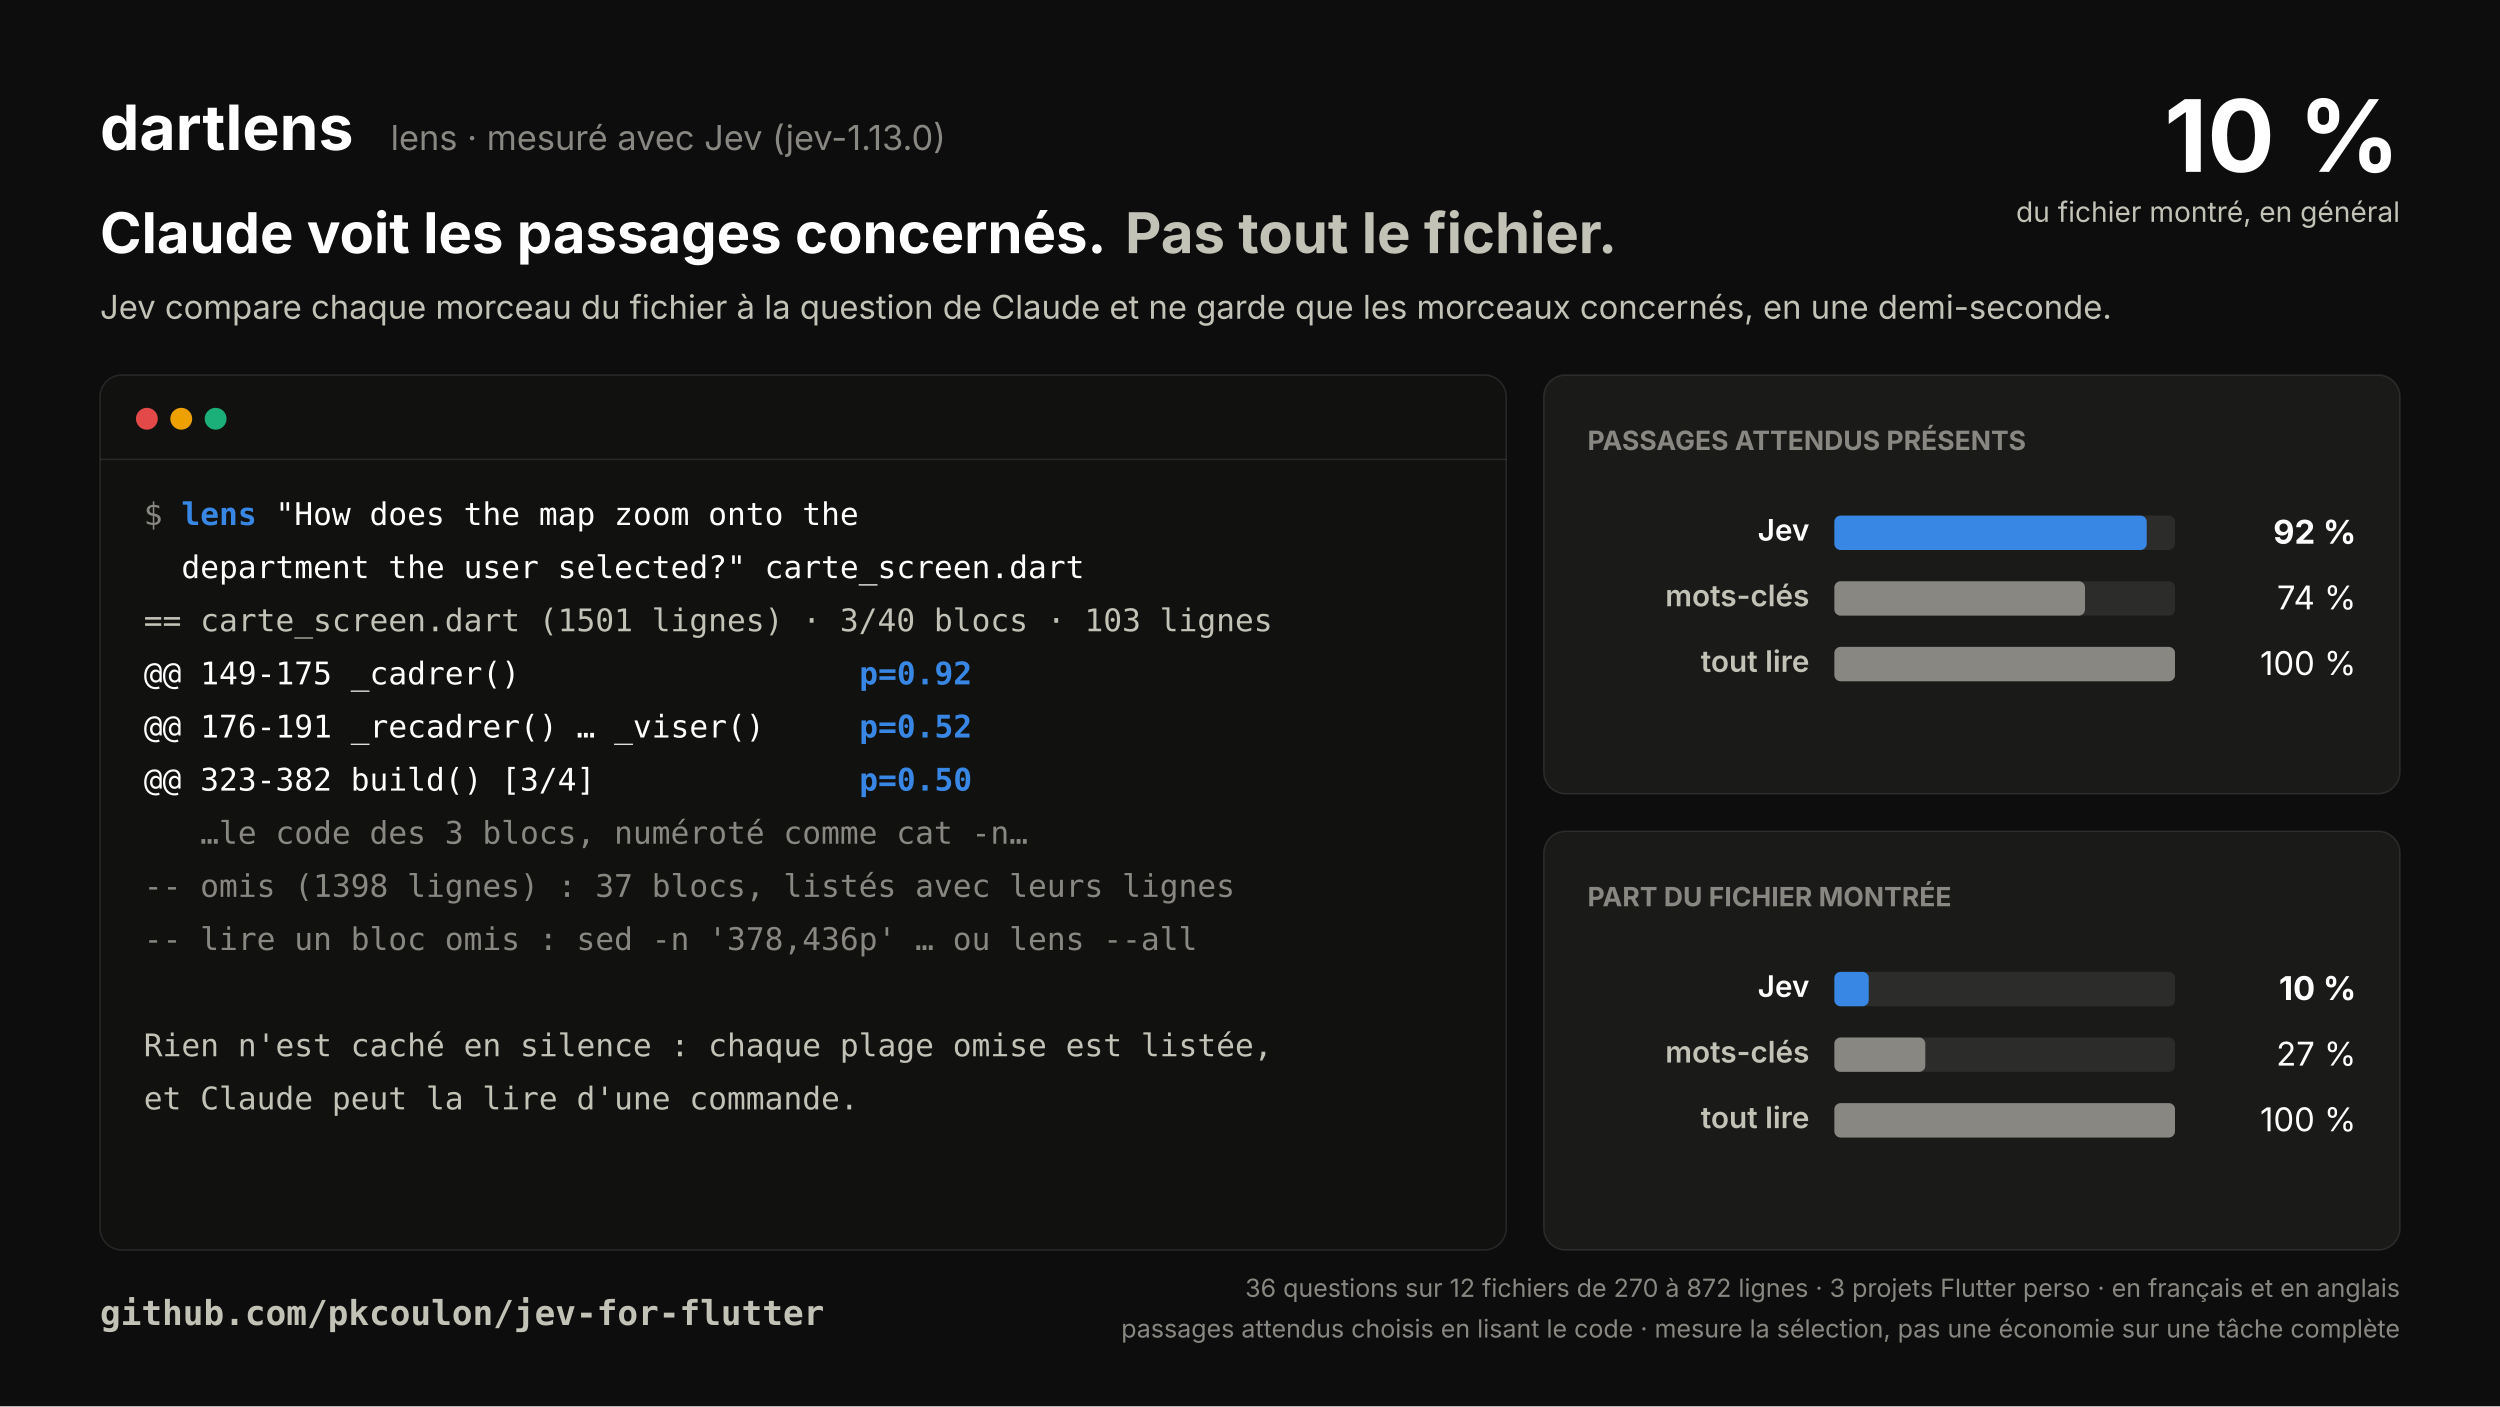
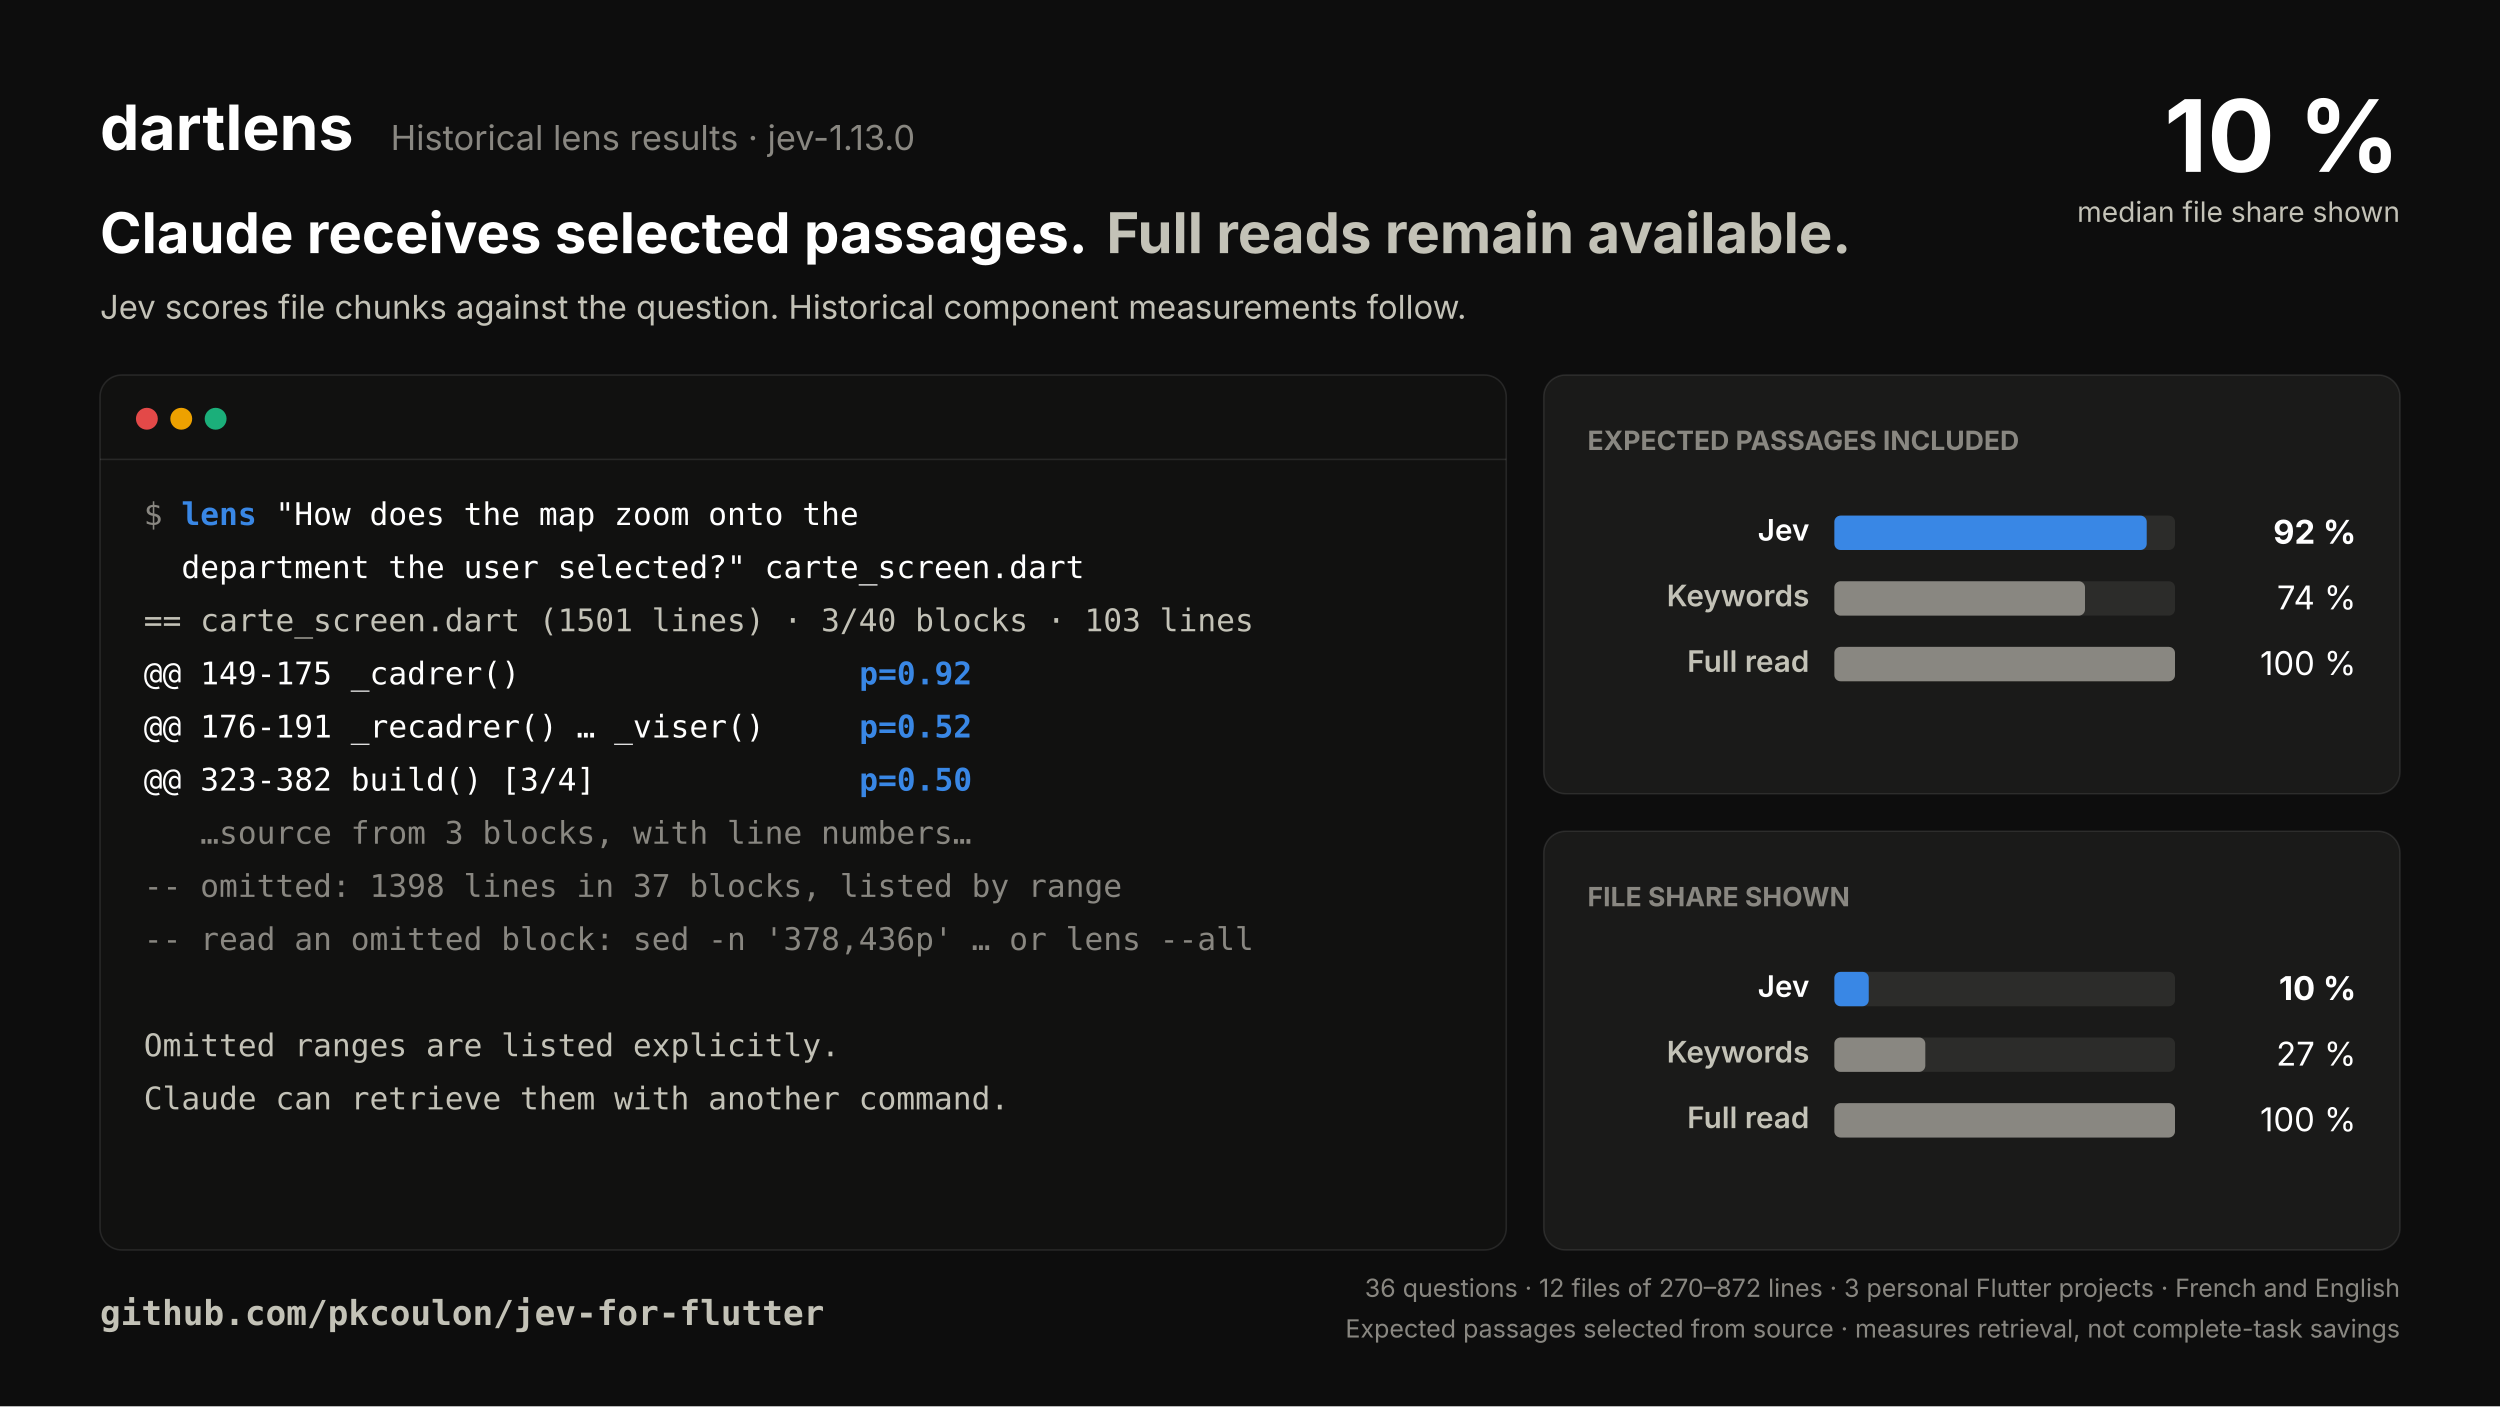
<svg xmlns="http://www.w3.org/2000/svg" width="1600" height="900" viewBox="0 0 1600 900">
  <rect width="100%" height="100%" fill="#0d0d0d" />
  <text x="64.0" y="96.0" fill="#ffffff" font-size="40" font-weight="700" text-anchor="start" font-family="system-ui, -apple-system, &quot;Segoe UI&quot;, sans-serif">dartlens</text>
-   <text x="250.0" y="96.0" fill="#898781" font-size="22" font-weight="400" text-anchor="start" font-family="system-ui, -apple-system, &quot;Segoe UI&quot;, sans-serif">lens · mesuré avec Jev (jev-1.13.0)</text>
-   <text x="64" y="162" font-size="36" font-weight="700" font-family="system-ui, -apple-system, &quot;Segoe UI&quot;, sans-serif" fill="#ffffff">Claude voit les passages concernés.<tspan dx="12" fill="#c3c2b7">Pas tout le fichier.</tspan>
+   <text x="250.0" y="96.0" fill="#898781" font-size="22" font-weight="400" text-anchor="start" font-family="system-ui, -apple-system, &quot;Segoe UI&quot;, sans-serif">Historical lens results · jev-1.13.0</text>
+   <text x="64" y="162" font-size="36" font-weight="700" font-family="system-ui, -apple-system, &quot;Segoe UI&quot;, sans-serif" fill="#ffffff">Claude receives selected passages.<tspan dx="12" fill="#c3c2b7">Full reads remain available.</tspan>
  </text>
-   <text x="64.0" y="204.0" fill="#c3c2b7" font-size="21" font-weight="400" text-anchor="start" font-family="system-ui, -apple-system, &quot;Segoe UI&quot;, sans-serif">Jev compare chaque morceau du fichier à la question de Claude et ne garde que les morceaux concernés, en une demi-seconde.</text>
+   <text x="64.0" y="204.0" fill="#c3c2b7" font-size="21" font-weight="400" text-anchor="start" font-family="system-ui, -apple-system, &quot;Segoe UI&quot;, sans-serif">Jev scores file chunks against the question. Historical component measurements follow.</text>
  <text x="1536.0" y="110.0" fill="#ffffff" font-size="64" font-weight="700" text-anchor="end" font-family="system-ui, -apple-system, &quot;Segoe UI&quot;, sans-serif">10 %</text>
-   <text x="1536.0" y="142.0" fill="#c3c2b7" font-size="18" font-weight="400" text-anchor="end" font-family="system-ui, -apple-system, &quot;Segoe UI&quot;, sans-serif">du fichier montré, en général</text>
+   <text x="1536.0" y="142.0" fill="#c3c2b7" font-size="18" font-weight="400" text-anchor="end" font-family="system-ui, -apple-system, &quot;Segoe UI&quot;, sans-serif">median file share shown</text>
  <rect x="64" y="240" width="900" height="560" rx="14" fill="#111110" stroke="rgba(255,255,255,0.10)" stroke-width="1" />
  <circle cx="94" cy="268" r="7" fill="#e34948" />
  <circle cx="116" cy="268" r="7" fill="#eda100" />
  <circle cx="138" cy="268" r="7" fill="#1baf7a" />
  <line x1="64" x2="964" y1="294" y2="294" stroke="rgba(255,255,255,0.10)" />
  <text x="92.0" y="336.0" fill="#898781" font-size="20" font-weight="400" text-anchor="start" font-family="&quot;SF Mono&quot;, Menlo, Consolas, monospace" xml:space="preserve" style="white-space:pre">$ </text>
  <text x="116.1" y="336.0" fill="#3987e5" font-size="20" font-weight="600" text-anchor="start" font-family="&quot;SF Mono&quot;, Menlo, Consolas, monospace" xml:space="preserve" style="white-space:pre">lens </text>
  <text x="176.3" y="336.0" fill="#ffffff" font-size="20" font-weight="400" text-anchor="start" font-family="&quot;SF Mono&quot;, Menlo, Consolas, monospace" xml:space="preserve" style="white-space:pre">"How does the map zoom onto the</text>
  <text x="92.0" y="370.0" fill="#ffffff" font-size="20" font-weight="400" text-anchor="start" font-family="&quot;SF Mono&quot;, Menlo, Consolas, monospace" xml:space="preserve" style="white-space:pre">  department the user selected?" carte_screen.dart</text>
-   <text x="92.0" y="404.0" fill="#c3c2b7" font-size="20" font-weight="400" text-anchor="start" font-family="&quot;SF Mono&quot;, Menlo, Consolas, monospace" xml:space="preserve" style="white-space:pre">== carte_screen.dart (1501 lignes) · 3/40 blocs · 103 lignes</text>
+   <text x="92.0" y="404.0" fill="#c3c2b7" font-size="20" font-weight="400" text-anchor="start" font-family="&quot;SF Mono&quot;, Menlo, Consolas, monospace" xml:space="preserve" style="white-space:pre">== carte_screen.dart (1501 lines) · 3/40 blocks · 103 lines</text>
  <text x="92.0" y="438.0" fill="#ffffff" font-size="20" font-weight="400" text-anchor="start" font-family="&quot;SF Mono&quot;, Menlo, Consolas, monospace" xml:space="preserve" style="white-space:pre">@@ 149-175 _cadrer()                  </text>
  <text x="549.9" y="438.0" fill="#3987e5" font-size="20" font-weight="600" text-anchor="start" font-family="&quot;SF Mono&quot;, Menlo, Consolas, monospace" xml:space="preserve" style="white-space:pre">p=0.92</text>
  <text x="92.0" y="472.0" fill="#ffffff" font-size="20" font-weight="400" text-anchor="start" font-family="&quot;SF Mono&quot;, Menlo, Consolas, monospace" xml:space="preserve" style="white-space:pre">@@ 176-191 _recadrer() … _viser()     </text>
  <text x="549.9" y="472.0" fill="#3987e5" font-size="20" font-weight="600" text-anchor="start" font-family="&quot;SF Mono&quot;, Menlo, Consolas, monospace" xml:space="preserve" style="white-space:pre">p=0.52</text>
  <text x="92.0" y="506.0" fill="#ffffff" font-size="20" font-weight="400" text-anchor="start" font-family="&quot;SF Mono&quot;, Menlo, Consolas, monospace" xml:space="preserve" style="white-space:pre">@@ 323-382 build() [3/4]              </text>
  <text x="549.9" y="506.0" fill="#3987e5" font-size="20" font-weight="600" text-anchor="start" font-family="&quot;SF Mono&quot;, Menlo, Consolas, monospace" xml:space="preserve" style="white-space:pre">p=0.50</text>
-   <text x="92.0" y="540.0" fill="#898781" font-size="20" font-weight="400" text-anchor="start" font-family="&quot;SF Mono&quot;, Menlo, Consolas, monospace" xml:space="preserve" style="white-space:pre">   …le code des 3 blocs, numéroté comme cat -n…</text>
-   <text x="92.0" y="574.0" fill="#898781" font-size="20" font-weight="400" text-anchor="start" font-family="&quot;SF Mono&quot;, Menlo, Consolas, monospace" xml:space="preserve" style="white-space:pre">-- omis (1398 lignes) : 37 blocs, listés avec leurs lignes</text>
-   <text x="92.0" y="608.0" fill="#898781" font-size="20" font-weight="400" text-anchor="start" font-family="&quot;SF Mono&quot;, Menlo, Consolas, monospace" xml:space="preserve" style="white-space:pre">-- lire un bloc omis : sed -n '378,436p' … ou lens --all</text>
+   <text x="92.0" y="540.0" fill="#898781" font-size="20" font-weight="400" text-anchor="start" font-family="&quot;SF Mono&quot;, Menlo, Consolas, monospace" xml:space="preserve" style="white-space:pre">   …source from 3 blocks, with line numbers…</text>
+   <text x="92.0" y="574.0" fill="#898781" font-size="20" font-weight="400" text-anchor="start" font-family="&quot;SF Mono&quot;, Menlo, Consolas, monospace" xml:space="preserve" style="white-space:pre">-- omitted: 1398 lines in 37 blocks, listed by range</text>
+   <text x="92.0" y="608.0" fill="#898781" font-size="20" font-weight="400" text-anchor="start" font-family="&quot;SF Mono&quot;, Menlo, Consolas, monospace" xml:space="preserve" style="white-space:pre">-- read an omitted block: sed -n '378,436p' … or lens --all</text>
  <text x="92.0" y="642.0" fill="#898781" font-size="20" font-weight="400" text-anchor="start" font-family="&quot;SF Mono&quot;, Menlo, Consolas, monospace" xml:space="preserve" style="white-space:pre" />
-   <text x="92.0" y="676.0" fill="#c3c2b7" font-size="20" font-weight="400" text-anchor="start" font-family="&quot;SF Mono&quot;, Menlo, Consolas, monospace" xml:space="preserve" style="white-space:pre">Rien n'est caché en silence : chaque plage omise est listée,</text>
-   <text x="92.0" y="710.0" fill="#c3c2b7" font-size="20" font-weight="400" text-anchor="start" font-family="&quot;SF Mono&quot;, Menlo, Consolas, monospace" xml:space="preserve" style="white-space:pre">et Claude peut la lire d'une commande.</text>
+   <text x="92.0" y="676.0" fill="#c3c2b7" font-size="20" font-weight="400" text-anchor="start" font-family="&quot;SF Mono&quot;, Menlo, Consolas, monospace" xml:space="preserve" style="white-space:pre">Omitted ranges are listed explicitly.</text>
+   <text x="92.0" y="710.0" fill="#c3c2b7" font-size="20" font-weight="400" text-anchor="start" font-family="&quot;SF Mono&quot;, Menlo, Consolas, monospace" xml:space="preserve" style="white-space:pre">Claude can retrieve them with another command.</text>
  <rect x="988" y="240" width="548" height="268" rx="14" fill="#1a1a19" stroke="rgba(255,255,255,0.10)" stroke-width="1" />
-   <text x="1016.0" y="288.0" fill="#898781" font-size="17" font-weight="700" text-anchor="start" font-family="system-ui, -apple-system, &quot;Segoe UI&quot;, sans-serif">PASSAGES ATTENDUS PRÉSENTS</text>
+   <text x="1016.0" y="288.0" fill="#898781" font-size="17" font-weight="700" text-anchor="start" font-family="system-ui, -apple-system, &quot;Segoe UI&quot;, sans-serif">EXPECTED PASSAGES INCLUDED</text>
  <text x="1158.0" y="346.0" fill="#ffffff" font-size="19" font-weight="600" text-anchor="end" font-family="system-ui, -apple-system, &quot;Segoe UI&quot;, sans-serif">Jev</text>
  <rect x="1174" y="330" width="218" height="22" rx="4" fill="#2c2c2a" />
  <rect x="1174" y="330" width="199.9" height="22" rx="4" fill="#3987e5" />
  <text x="1508.0" y="348.0" fill="#ffffff" font-size="21" font-weight="700" text-anchor="end" font-family="system-ui, -apple-system, &quot;Segoe UI&quot;, sans-serif">92 %</text>
-   <text x="1158.0" y="388.0" fill="#c3c2b7" font-size="19" font-weight="600" text-anchor="end" font-family="system-ui, -apple-system, &quot;Segoe UI&quot;, sans-serif">mots-clés</text>
+   <text x="1158.0" y="388.0" fill="#c3c2b7" font-size="19" font-weight="600" text-anchor="end" font-family="system-ui, -apple-system, &quot;Segoe UI&quot;, sans-serif">Keywords</text>
  <rect x="1174" y="372" width="218" height="22" rx="4" fill="#2c2c2a" />
  <rect x="1174" y="372" width="160.4" height="22" rx="4" fill="#898781" />
  <text x="1508.0" y="390.0" fill="#ffffff" font-size="21" font-weight="400" text-anchor="end" font-family="system-ui, -apple-system, &quot;Segoe UI&quot;, sans-serif">74 %</text>
-   <text x="1158.0" y="430.0" fill="#c3c2b7" font-size="19" font-weight="600" text-anchor="end" font-family="system-ui, -apple-system, &quot;Segoe UI&quot;, sans-serif">tout lire</text>
+   <text x="1158.0" y="430.0" fill="#c3c2b7" font-size="19" font-weight="600" text-anchor="end" font-family="system-ui, -apple-system, &quot;Segoe UI&quot;, sans-serif">Full read</text>
  <rect x="1174" y="414" width="218" height="22" rx="4" fill="#2c2c2a" />
  <rect x="1174" y="414" width="218.0" height="22" rx="4" fill="#898781" />
  <text x="1508.0" y="432.0" fill="#ffffff" font-size="21" font-weight="400" text-anchor="end" font-family="system-ui, -apple-system, &quot;Segoe UI&quot;, sans-serif">100 %</text>
  <rect x="988" y="532" width="548" height="268" rx="14" fill="#1a1a19" stroke="rgba(255,255,255,0.10)" stroke-width="1" />
-   <text x="1016.0" y="580.0" fill="#898781" font-size="17" font-weight="700" text-anchor="start" font-family="system-ui, -apple-system, &quot;Segoe UI&quot;, sans-serif">PART DU FICHIER MONTRÉE</text>
+   <text x="1016.0" y="580.0" fill="#898781" font-size="17" font-weight="700" text-anchor="start" font-family="system-ui, -apple-system, &quot;Segoe UI&quot;, sans-serif">FILE SHARE SHOWN</text>
  <text x="1158.0" y="638.0" fill="#ffffff" font-size="19" font-weight="600" text-anchor="end" font-family="system-ui, -apple-system, &quot;Segoe UI&quot;, sans-serif">Jev</text>
  <rect x="1174" y="622" width="218" height="22" rx="4" fill="#2c2c2a" />
  <rect x="1174" y="622" width="22.0" height="22" rx="4" fill="#3987e5" />
  <text x="1508.0" y="640.0" fill="#ffffff" font-size="21" font-weight="700" text-anchor="end" font-family="system-ui, -apple-system, &quot;Segoe UI&quot;, sans-serif">10 %</text>
-   <text x="1158.0" y="680.0" fill="#c3c2b7" font-size="19" font-weight="600" text-anchor="end" font-family="system-ui, -apple-system, &quot;Segoe UI&quot;, sans-serif">mots-clés</text>
+   <text x="1158.0" y="680.0" fill="#c3c2b7" font-size="19" font-weight="600" text-anchor="end" font-family="system-ui, -apple-system, &quot;Segoe UI&quot;, sans-serif">Keywords</text>
  <rect x="1174" y="664" width="218" height="22" rx="4" fill="#2c2c2a" />
  <rect x="1174" y="664" width="58.2" height="22" rx="4" fill="#898781" />
  <text x="1508.0" y="682.0" fill="#ffffff" font-size="21" font-weight="400" text-anchor="end" font-family="system-ui, -apple-system, &quot;Segoe UI&quot;, sans-serif">27 %</text>
-   <text x="1158.0" y="722.0" fill="#c3c2b7" font-size="19" font-weight="600" text-anchor="end" font-family="system-ui, -apple-system, &quot;Segoe UI&quot;, sans-serif">tout lire</text>
+   <text x="1158.0" y="722.0" fill="#c3c2b7" font-size="19" font-weight="600" text-anchor="end" font-family="system-ui, -apple-system, &quot;Segoe UI&quot;, sans-serif">Full read</text>
  <rect x="1174" y="706" width="218" height="22" rx="4" fill="#2c2c2a" />
  <rect x="1174" y="706" width="218.0" height="22" rx="4" fill="#898781" />
  <text x="1508.0" y="724.0" fill="#ffffff" font-size="21" font-weight="400" text-anchor="end" font-family="system-ui, -apple-system, &quot;Segoe UI&quot;, sans-serif">100 %</text>
  <text x="64.0" y="848.0" fill="#c3c2b7" font-size="22" font-weight="600" text-anchor="start" font-family="&quot;SF Mono&quot;, Menlo, Consolas, monospace">github.com/pkcoulon/jev-for-flutter</text>
-   <text x="1536.0" y="830.0" fill="#898781" font-size="16" font-weight="400" text-anchor="end" font-family="system-ui, -apple-system, &quot;Segoe UI&quot;, sans-serif">36 questions sur 12 fichiers de 270 à 872 lignes · 3 projets Flutter perso · en français et en anglais</text>
-   <text x="1536.0" y="856.0" fill="#898781" font-size="16" font-weight="400" text-anchor="end" font-family="system-ui, -apple-system, &quot;Segoe UI&quot;, sans-serif">passages attendus choisis en lisant le code · mesure la sélection, pas une économie sur une tâche complète</text>
+   <text x="1536.0" y="830.0" fill="#898781" font-size="16" font-weight="400" text-anchor="end" font-family="system-ui, -apple-system, &quot;Segoe UI&quot;, sans-serif">36 questions · 12 files of 270–872 lines · 3 personal Flutter projects · French and English</text>
+   <text x="1536.0" y="856.0" fill="#898781" font-size="16" font-weight="400" text-anchor="end" font-family="system-ui, -apple-system, &quot;Segoe UI&quot;, sans-serif">Expected passages selected from source · measures retrieval, not complete-task savings</text>
</svg>
